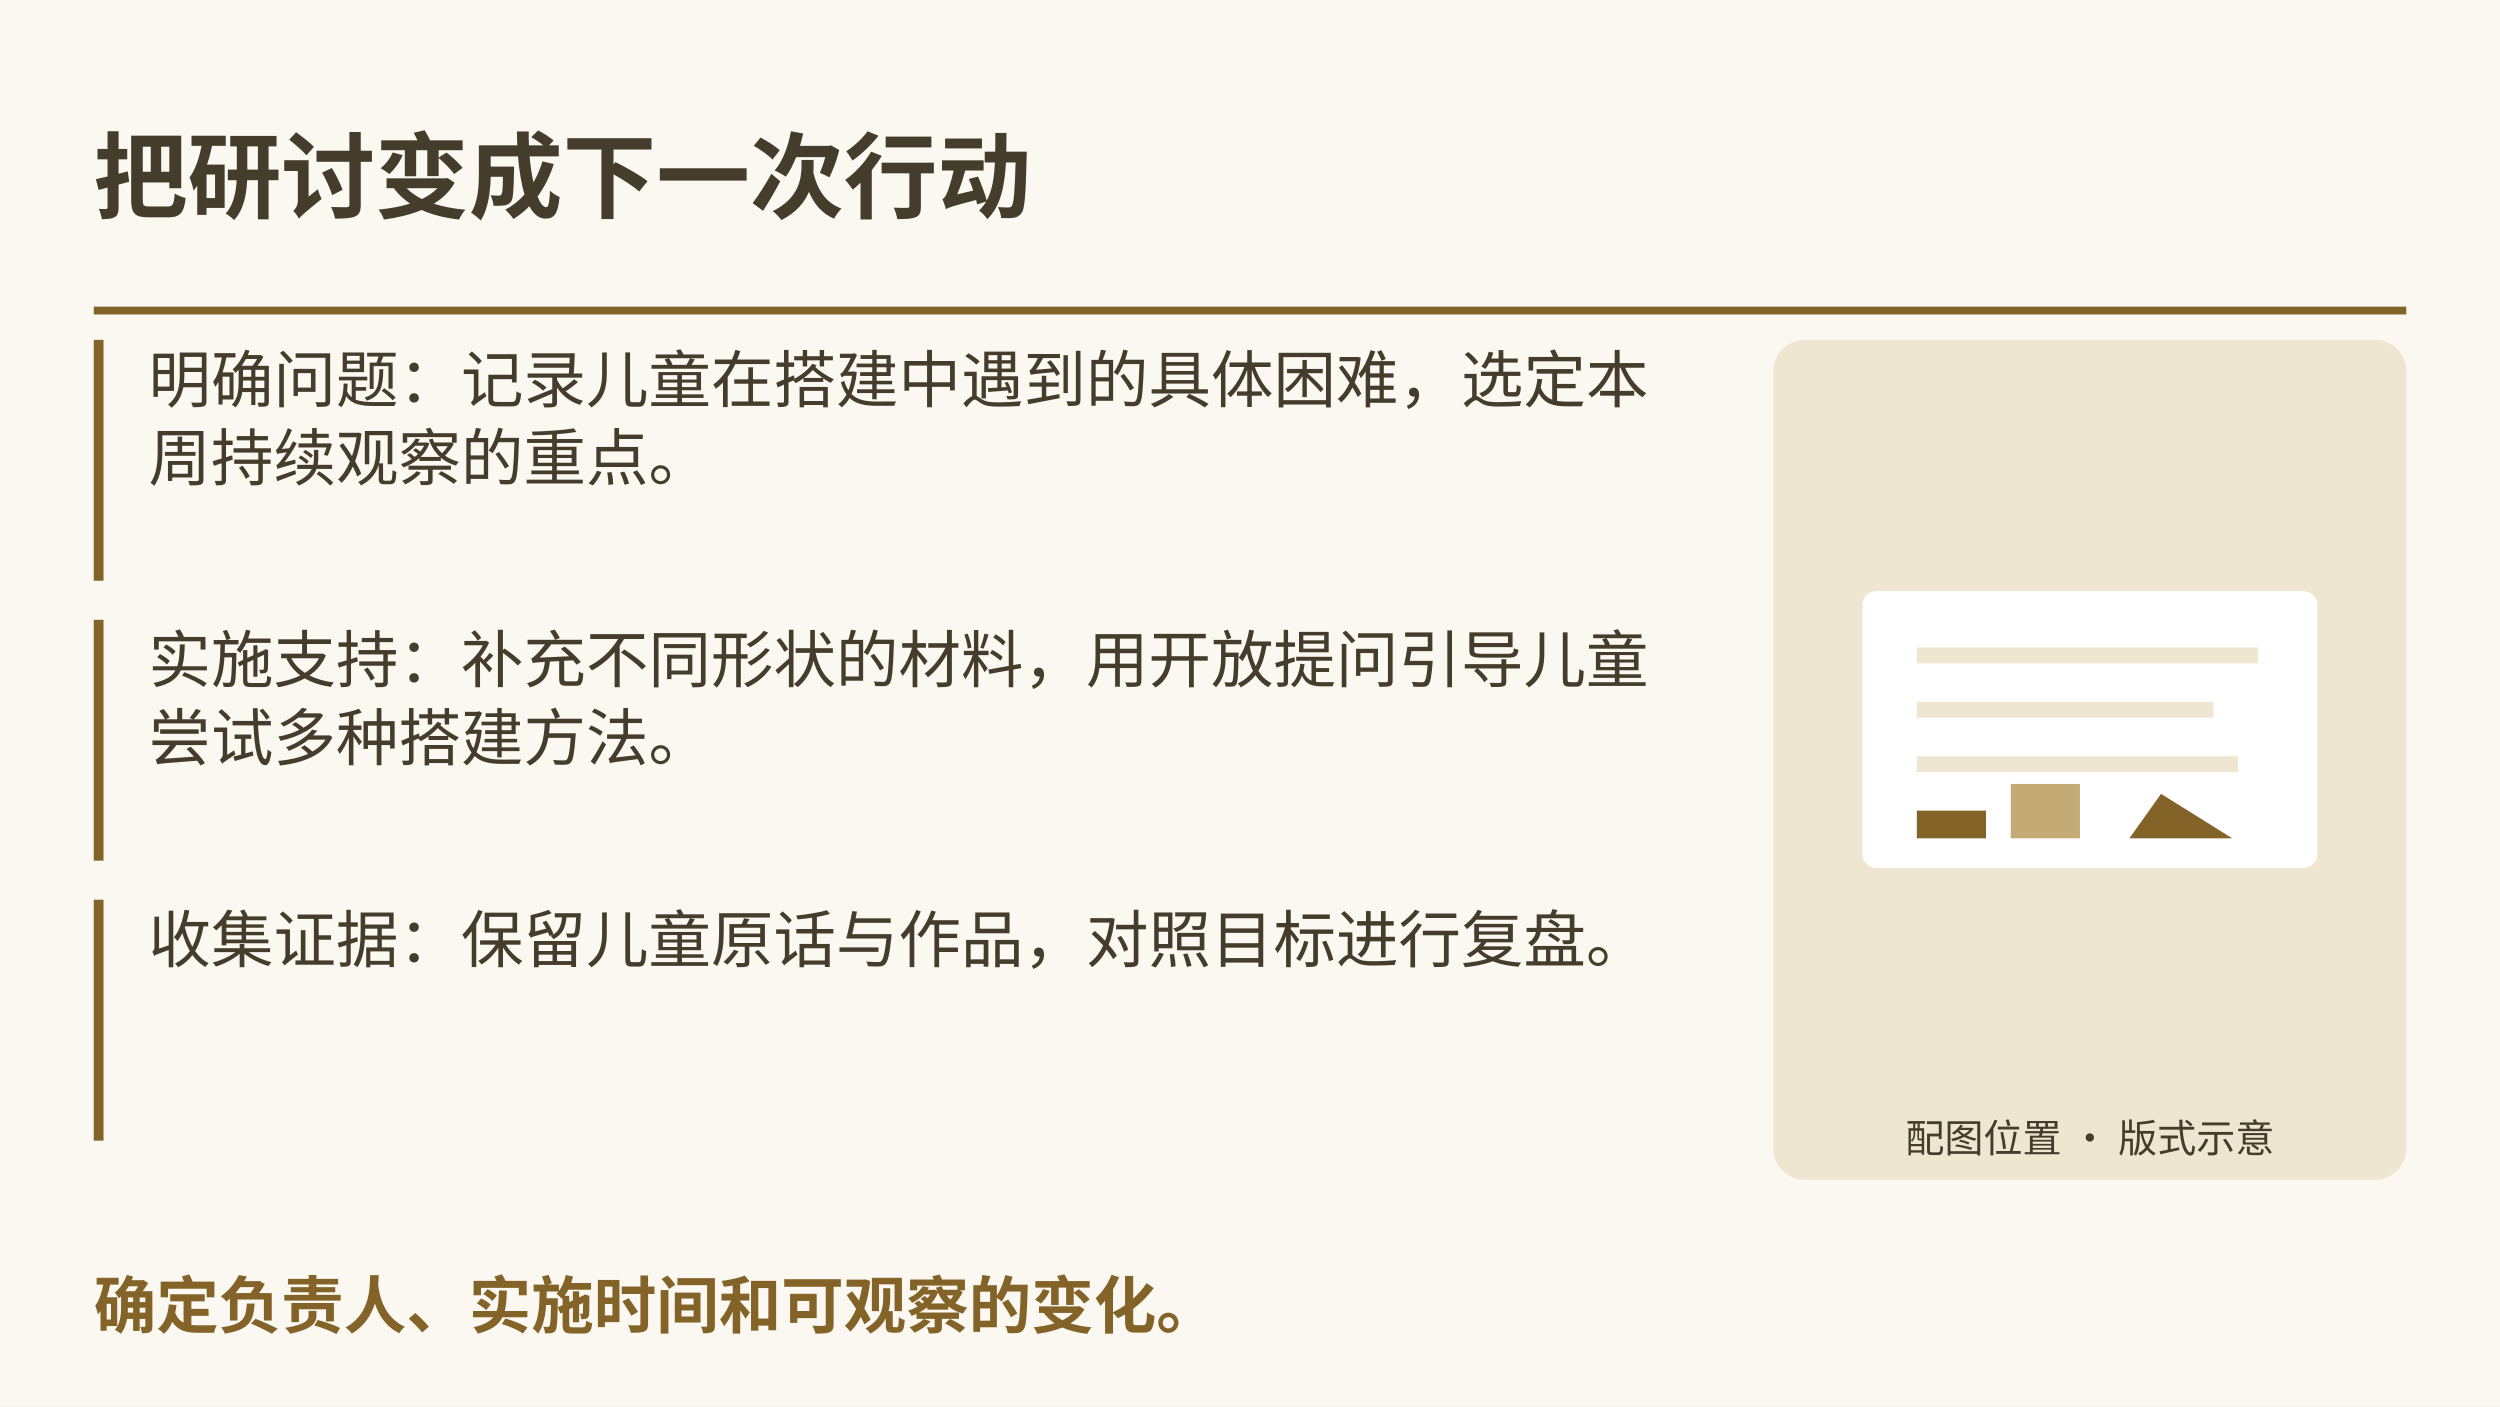
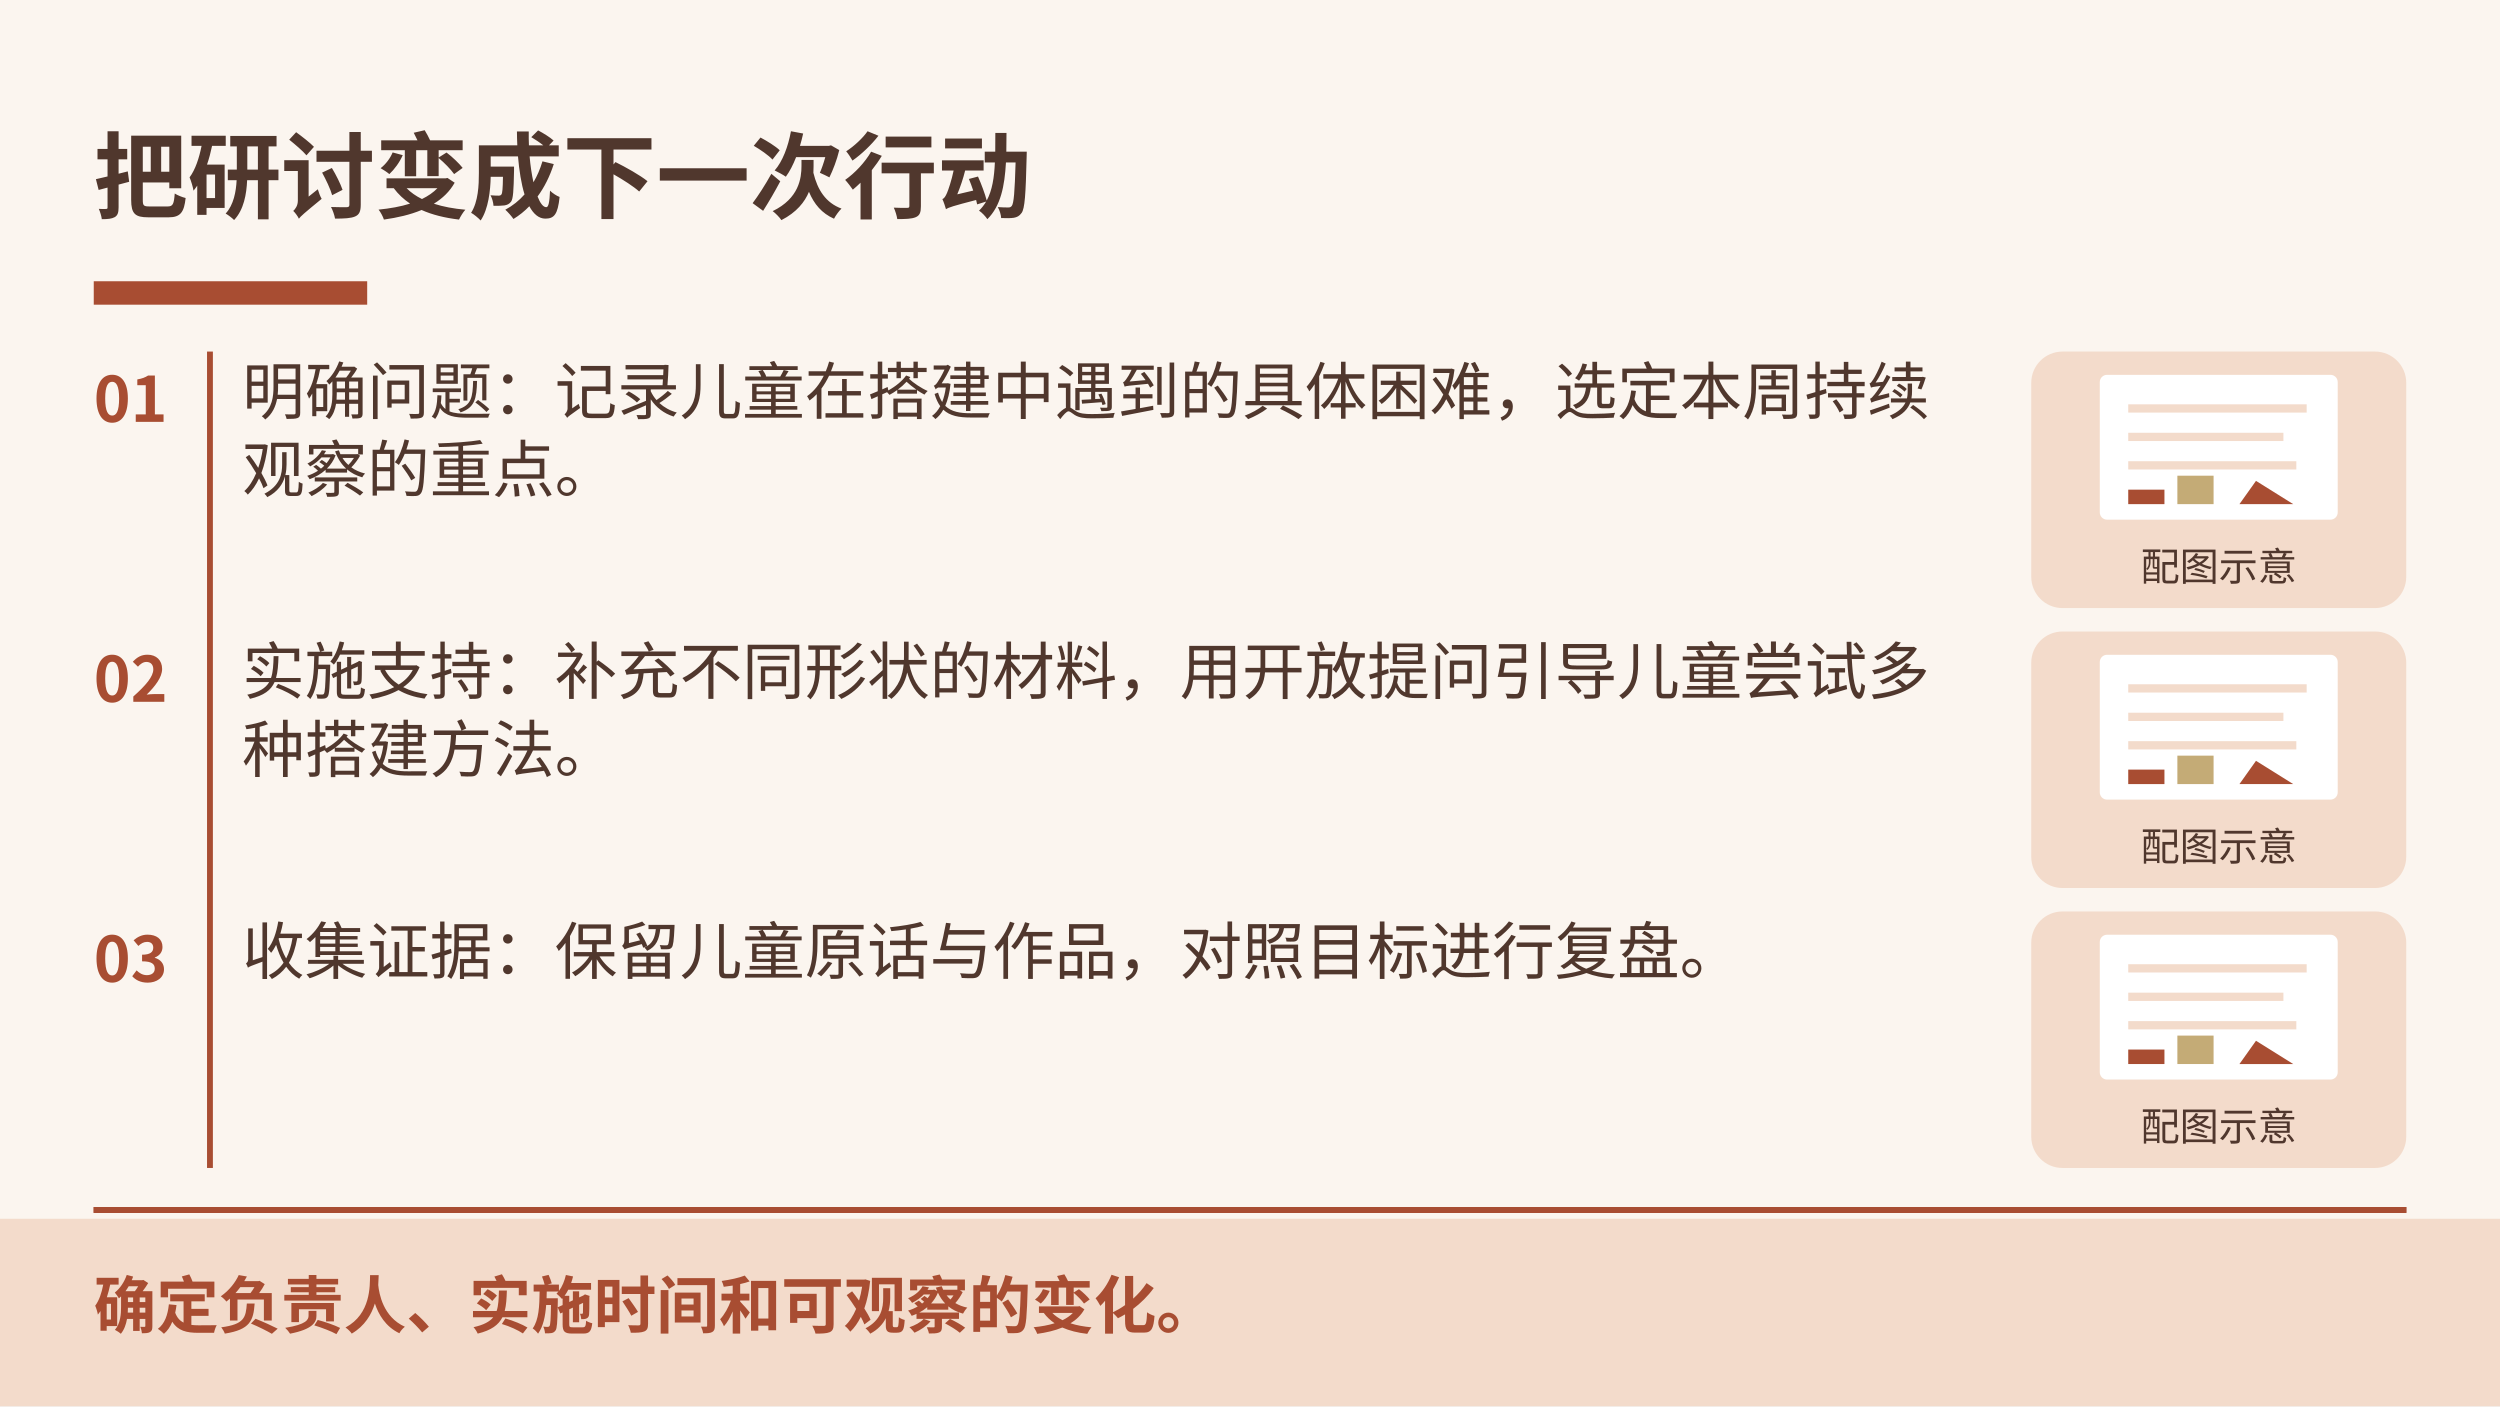
<svg xmlns="http://www.w3.org/2000/svg" width="1280" height="720" viewBox="0 0 1280 720" role="img">
  <g font-family="Noto Sans CJK SC, Microsoft YaHei, sans-serif">
-     <polygon points="0.0,0.0 1280.0,0.0 1280.0,720.0 0.0,720.0" fill="#FAF8F1" />
-     <polygon points="48.0,157.0 1232.0,157.0 1232.0,161.0 48.0,161.0" fill="#846329" />
-     <polygon points="48.0,174.0 53.0,174.0 53.0,297.333 48.0,297.333" fill="#846329" />
-     <polygon points="48.0,317.333 53.0,317.333 53.0,440.667 48.0,440.667" fill="#846329" />
-     <polygon points="48.0,460.667 53.0,460.667 53.0,584.0 48.0,584.0" fill="#846329" />
-     <text fill="#443D2C" font-size="48.0" font-weight="700">
+     <polygon points="0.0,0.0 1280.0,0.0 1280.0,720.0 0.0,720.0" fill="#FBF5EF" />
+     <polygon points="48.0,144.0 188.0,144.0 188.0,156.0 48.0,156.0" fill="#A84D32" />
+     <polygon points="0.0,624.0 1280.0,624.0 1280.0,720.0 0.0,720.0" fill="#F3DBCB" />
+     <polygon points="106.0,180.0 109.0,180.0 109.0,598.0 106.0,598.0" fill="#A84D32" />
+     <text fill="#A84D32" font-size="32.0" font-weight="700">
+       <tspan x="48.0" y="216.0">01</tspan>
+     </text>
+     <polygon points="48.0,618.0 1232.0,618.0 1232.0,621.0 48.0,621.0" fill="#A84D32" />
+     <text fill="#A84D32" font-size="32.0" font-weight="700">
+       <tspan x="48.0" y="359.333">02</tspan>
+     </text>
+     <polygon points="48.0,618.0 1232.0,618.0 1232.0,621.0 48.0,621.0" fill="#A84D32" />
+     <text fill="#A84D32" font-size="32.0" font-weight="700">
+       <tspan x="48.0" y="502.667">03</tspan>
+     </text>
+     <polygon points="48.0,618.0 1232.0,618.0 1232.0,621.0 48.0,621.0" fill="#A84D32" />
+     <text fill="#50372D" font-size="48.0" font-weight="700">
      <tspan x="48.0" y="108.0">把研讨变成下一次行动</tspan>
    </text>
-     <text fill="#846329" font-size="32.0" font-weight="700">
+     <text fill="#A84D32" font-size="32.0" font-weight="700">
      <tspan x="48.0" y="680.0">确定负责人、实施时间和可观察的变化。</tspan>
    </text>
-     <rect x="908.0" y="174.0" width="324.0" height="430.0" rx="16" fill="#EEE6D1" />
-     <g transform="translate(908.0 279.875) scale(0.50625)">
+     <rect x="1040.0" y="180.0" width="192.0" height="131.333" rx="16" fill="#F3DBCB" />
+     <g transform="translate(1051.259 180.0) scale(0.2648148)">
      <rect x="90" y="45" width="460" height="280" rx="14" fill="#FFFFFF" />
-       <path d="M145 110H490M145 165H445M145 220H470" stroke="#EEE6D1" stroke-width="16" />
-       <rect x="145" y="267" width="70" height="28" fill="#846329" />
+       <path d="M145 110H490M145 165H445M145 220H470" stroke="#F3DBCB" stroke-width="16" />
+       <rect x="145" y="267" width="70" height="28" fill="#A84D32" />
      <rect x="240" y="240" width="70" height="55" fill="#C4AB76" />
-       <path d="M392 250L464 295H360Z" fill="#846329" />
+       <path d="M392 250L464 295H360Z" fill="#A84D32" />
    </g>
-     <text x="1070.0" y="590.0" text-anchor="middle" font-size="20" fill="#443D2C">配图位置 · 版式示意</text>
-     <text fill="#443D2C" font-size="32.0" font-weight="400">
-       <tspan x="76.0" y="206.0">明确问题：记录儿童在搭建中遇到的具体困难，选定本</tspan>
-       <tspan x="76.0" y="246.0">周持续观察的重点。</tspan>
+     <text x="1136.0" y="297.333" text-anchor="middle" font-size="20" fill="#50372D">配图示意</text>
+     <text fill="#50372D" font-size="32.0" font-weight="400">
+       <tspan x="124.0" y="212.0">明确问题：记录儿童在搭建中遇到的具体困难，选定本周持续</tspan>
+       <tspan x="124.0" y="252.0">观察的重点。</tspan>
    </text>
-     <text fill="#443D2C" font-size="32.0" font-weight="400">
-       <tspan x="76.0" y="349.333">实施支持：补充不同形状的材料，用开放提问引导儿童</tspan>
-       <tspan x="76.0" y="389.333">尝试多种搭建方法。</tspan>
+     <rect x="1040.0" y="323.333" width="192.0" height="131.333" rx="16" fill="#F3DBCB" />
+     <g transform="translate(1051.259 323.3333) scale(0.2648148)">
+       <rect x="90" y="45" width="460" height="280" rx="14" fill="#FFFFFF" />
+       <path d="M145 110H490M145 165H445M145 220H470" stroke="#F3DBCB" stroke-width="16" />
+       <rect x="145" y="267" width="70" height="28" fill="#A84D32" />
+       <rect x="240" y="240" width="70" height="55" fill="#C4AB76" />
+       <path d="M392 250L464 295H360Z" fill="#A84D32" />
+     </g>
+     <text x="1136.0" y="440.667" text-anchor="middle" font-size="20" fill="#50372D">配图示意</text>
+     <text fill="#50372D" font-size="32.0" font-weight="400">
+       <tspan x="124.0" y="355.333">实施支持：补充不同形状的材料，用开放提问引导儿童尝试多</tspan>
+       <tspan x="124.0" y="395.333">种搭建方法。</tspan>
    </text>
-     <text fill="#443D2C" font-size="32.0" font-weight="400">
-       <tspan x="76.0" y="492.667">收集证据：保留儿童原话与作品，对照目标进行复盘。</tspan>
+     <rect x="1040.0" y="466.667" width="192.0" height="131.333" rx="16" fill="#F3DBCB" />
+     <g transform="translate(1051.259 466.6667) scale(0.2648148)">
+       <rect x="90" y="45" width="460" height="280" rx="14" fill="#FFFFFF" />
+       <path d="M145 110H490M145 165H445M145 220H470" stroke="#F3DBCB" stroke-width="16" />
+       <rect x="145" y="267" width="70" height="28" fill="#A84D32" />
+       <rect x="240" y="240" width="70" height="55" fill="#C4AB76" />
+       <path d="M392 250L464 295H360Z" fill="#A84D32" />
+     </g>
+     <text x="1136.0" y="584.0" text-anchor="middle" font-size="20" fill="#50372D">配图示意</text>
+     <text fill="#50372D" font-size="32.0" font-weight="400">
+       <tspan x="124.0" y="498.667">收集证据：保留儿童原话与作品，对照目标进行复盘。</tspan>
    </text>
  </g>
</svg>
